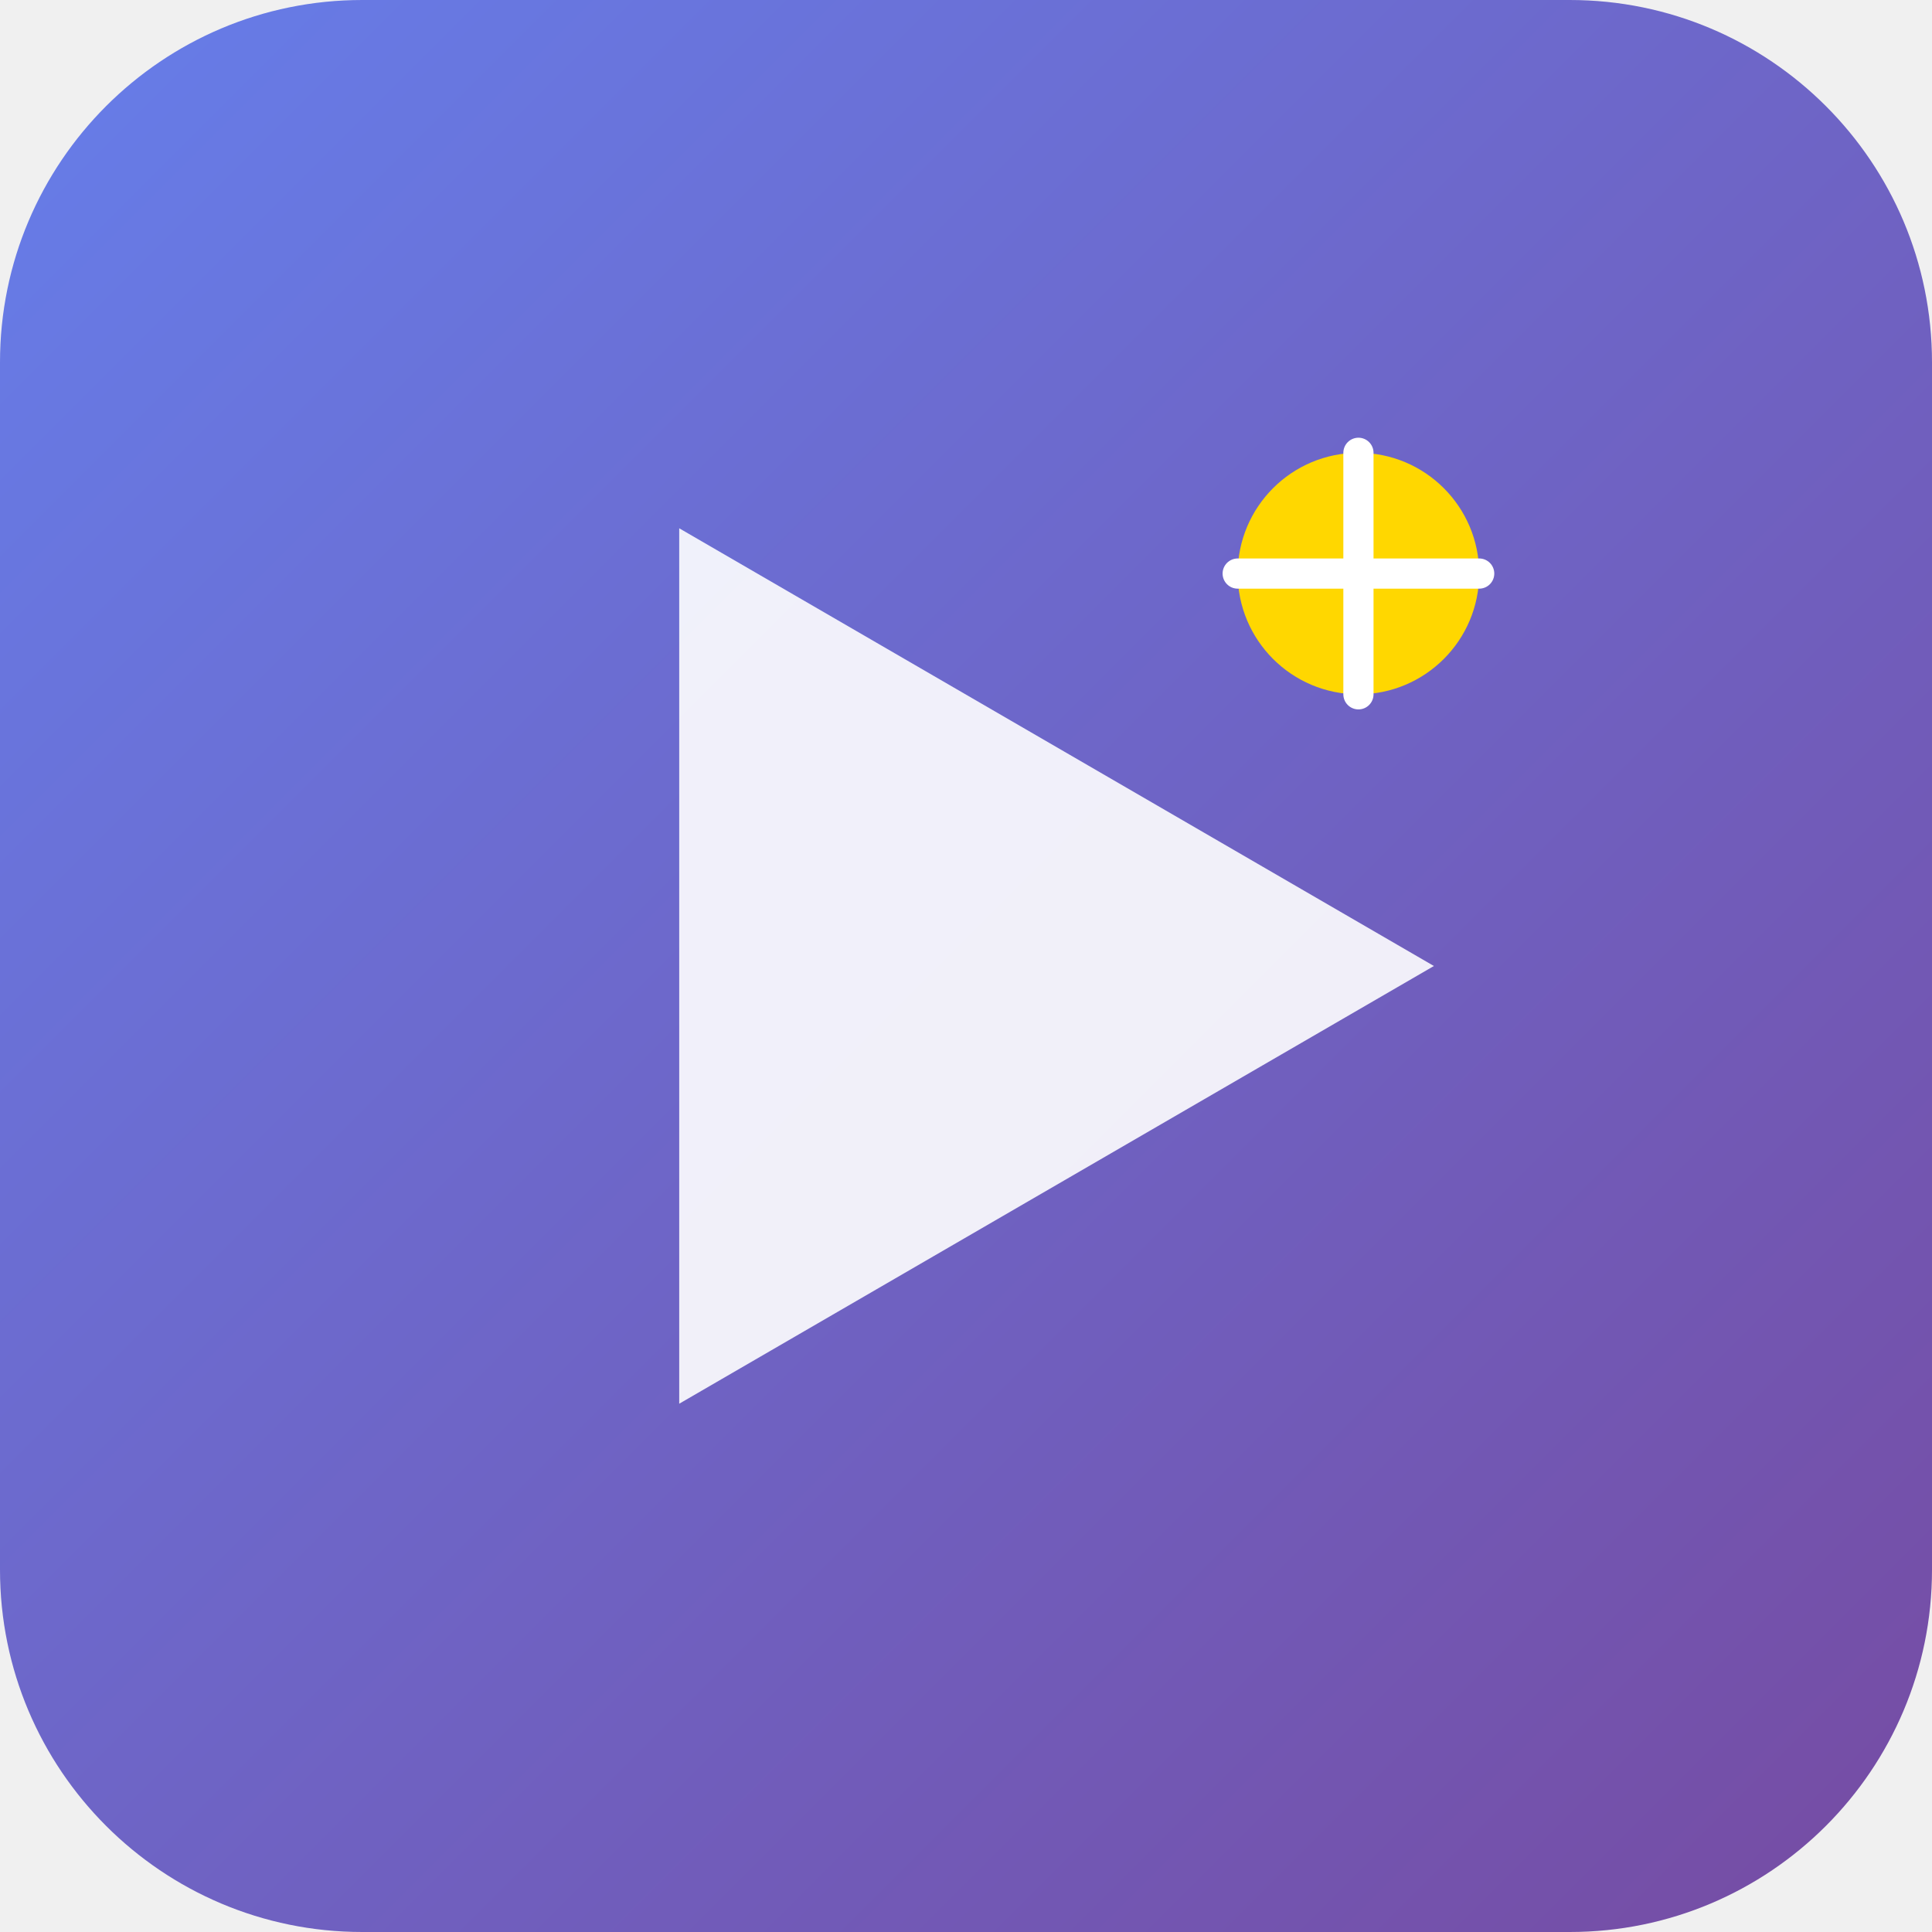
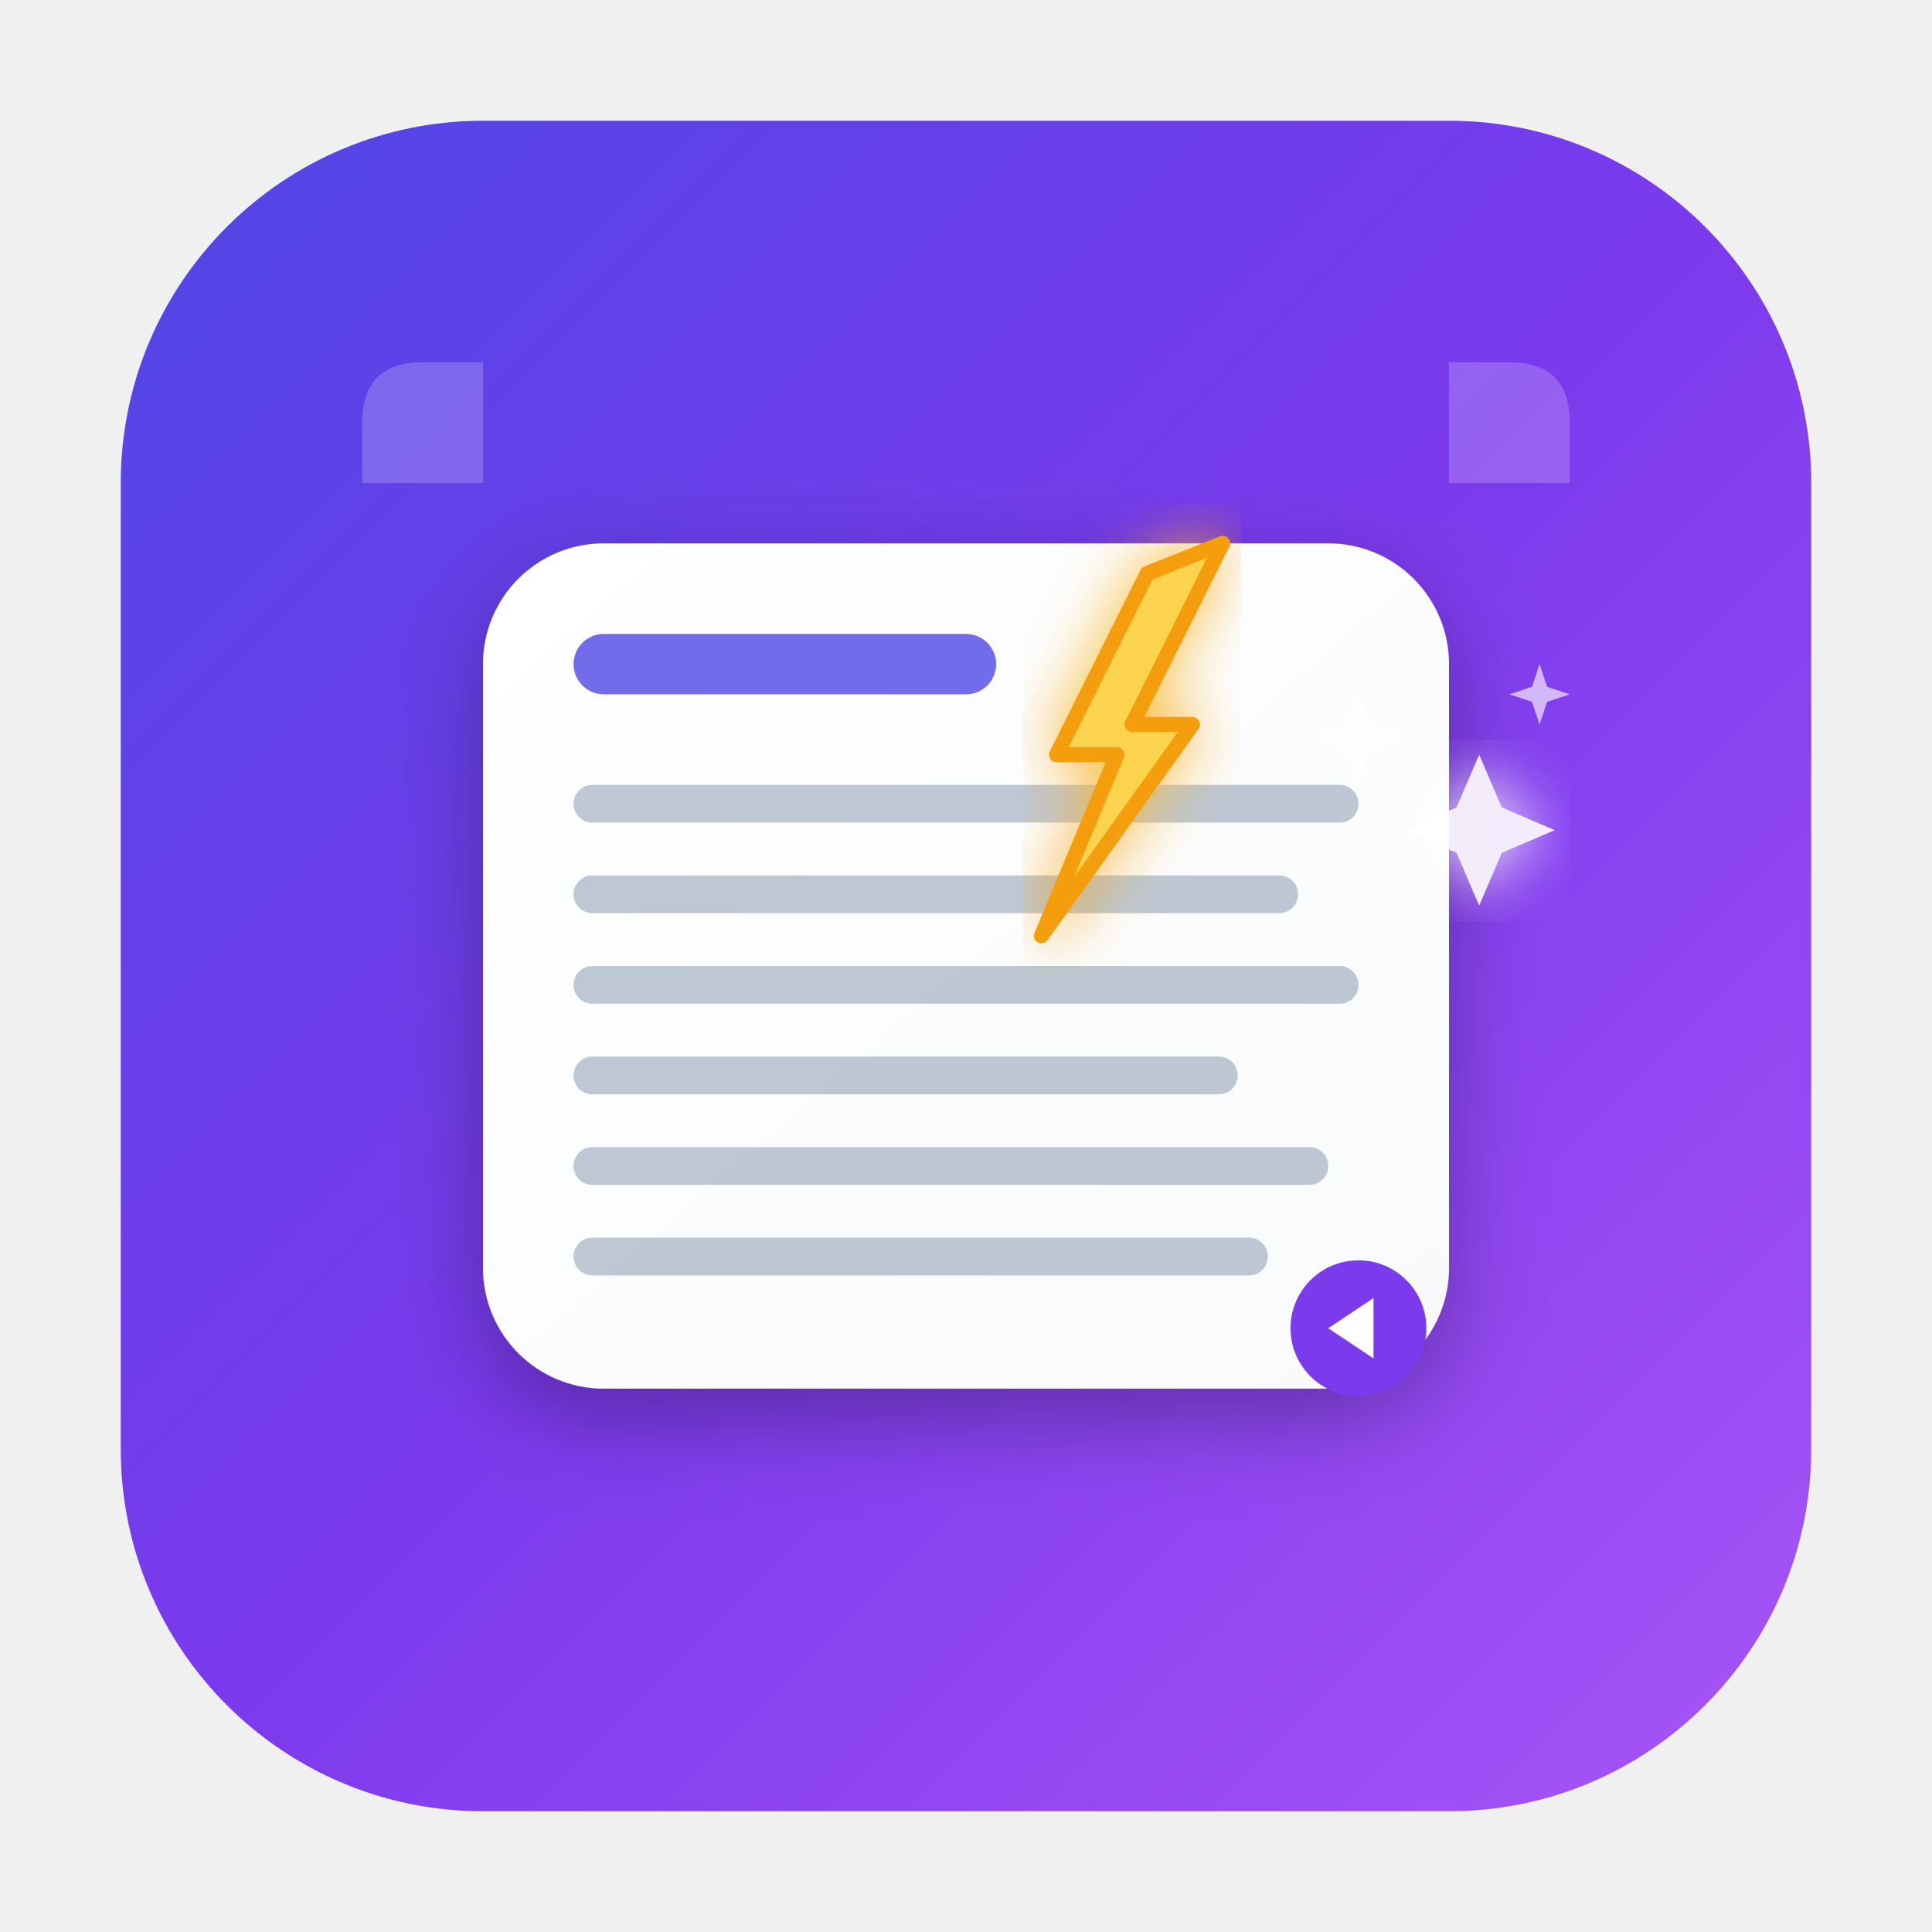
- <svg xmlns="http://www.w3.org/2000/svg" viewBox="0 0 128 128">
+ <svg xmlns="http://www.w3.org/2000/svg" width="512" height="512" viewBox="0 0 128 128" fill="none">
  <defs>
-     <linearGradient id="grad" x1="0%" y1="0%" x2="100%" y2="100%">
-       <stop offset="0%" style="stop-color:#667eea;stop-opacity:1" />
-       <stop offset="100%" style="stop-color:#764ba2;stop-opacity:1" />
+     <linearGradient id="bgGradient" x1="0%" y1="0%" x2="100%" y2="100%">
+       <stop offset="0%" stop-color="#4F46E5" />
+       <stop offset="50%" stop-color="#7C3AED" />
+       <stop offset="100%" stop-color="#A855F7" />
    </linearGradient>
+     <linearGradient id="cardGradient" x1="0%" y1="0%" x2="100%" y2="100%">
+       <stop offset="0%" stop-color="#FFFFFF" />
+       <stop offset="100%" stop-color="#F8FAFC" />
+     </linearGradient>
+     <filter id="glow">
+       <feGaussianBlur stdDeviation="2" result="coloredBlur" />
+       <feMerge>
+         <feMergeNode in="coloredBlur" />
+         <feMergeNode in="SourceGraphic" />
+       </feMerge>
+     </filter>
+     <filter id="shadow" x="-50%" y="-50%" width="200%" height="200%">
+       <feGaussianBlur in="SourceAlpha" stdDeviation="3" />
+       <feOffset dx="0" dy="2" result="offsetblur" />
+       <feComponentTransfer>
+         <feFuncA type="linear" slope="0.3" />
+       </feComponentTransfer>
+       <feMerge>
+         <feMergeNode />
+         <feMergeNode in="SourceGraphic" />
+       </feMerge>
+     </filter>
  </defs>
-   <rect width="128" height="128" rx="24" fill="url(#grad)" />
-   <path d="M 45 35 L 45 93 L 95 64 Z" fill="white" opacity="0.9" />
-   <circle cx="90" cy="38" r="8" fill="#FFD700" />
-   <path d="M 90 30 L 90 46 M 82 38 L 98 38" stroke="white" stroke-width="2" stroke-linecap="round" />
+   <rect x="8" y="8" width="112" height="112" rx="24" fill="url(#bgGradient)" />
+   <path d="M 28 24 L 32 24 L 32 32 L 24 32 L 24 28 Q 24 24 28 24 Z" fill="white" opacity="0.2" />
+   <path d="M 100 24 L 96 24 L 96 32 L 104 32 L 104 28 Q 104 24 100 24 Z" fill="white" opacity="0.2" />
+   <rect x="32" y="36" width="64" height="56" rx="8" fill="url(#cardGradient)" filter="url(#shadow)" />
+   <rect x="38" y="42" width="28" height="4" rx="2" fill="#4F46E5" opacity="0.8" />
+   <rect x="38" y="52" width="52" height="2.5" rx="1.25" fill="#94A3B8" opacity="0.6" />
+   <rect x="38" y="58" width="48" height="2.5" rx="1.25" fill="#94A3B8" opacity="0.6" />
+   <rect x="38" y="64" width="52" height="2.5" rx="1.25" fill="#94A3B8" opacity="0.6" />
+   <rect x="38" y="70" width="44" height="2.5" rx="1.25" fill="#94A3B8" opacity="0.6" />
+   <rect x="38" y="76" width="50" height="2.5" rx="1.25" fill="#94A3B8" opacity="0.6" />
+   <rect x="38" y="82" width="46" height="2.5" rx="1.25" fill="#94A3B8" opacity="0.6" />
+   <g filter="url(#glow)">
+     <path d="M 76 38 L 70 50 L 74 50 L 69 62 L 79 48 L 75 48 L 81 36 Z" fill="#FCD34D" stroke="#F59E0B" stroke-width="1" stroke-linejoin="round" />
+   </g>
+   <g opacity="0.9">
+     <path d="M 98 50 L 99.5 53.5 L 103 55 L 99.5 56.5 L 98 60 L 96.5 56.5 L 93 55 L 96.5 53.5 Z" fill="white" filter="url(#glow)" />
+     <path d="M 90 46 L 90.8 48 L 93 48.8 L 90.8 49.6 L 90 52 L 89.2 49.6 L 87 48.8 L 89.2 48 Z" fill="white" opacity="0.8" />
+     <path d="M 102 44 L 102.5 45.5 L 104 46 L 102.5 46.5 L 102 48 L 101.5 46.5 L 100 46 L 101.5 45.5 Z" fill="white" opacity="0.7" />
+   </g>
+   <g transform="translate(84, 82)">
+     <circle cx="6" cy="6" r="4.5" fill="#7C3AED" />
+     <path d="M 4 6 L 7 4 L 7 8 Z" fill="white" />
+   </g>
</svg>
